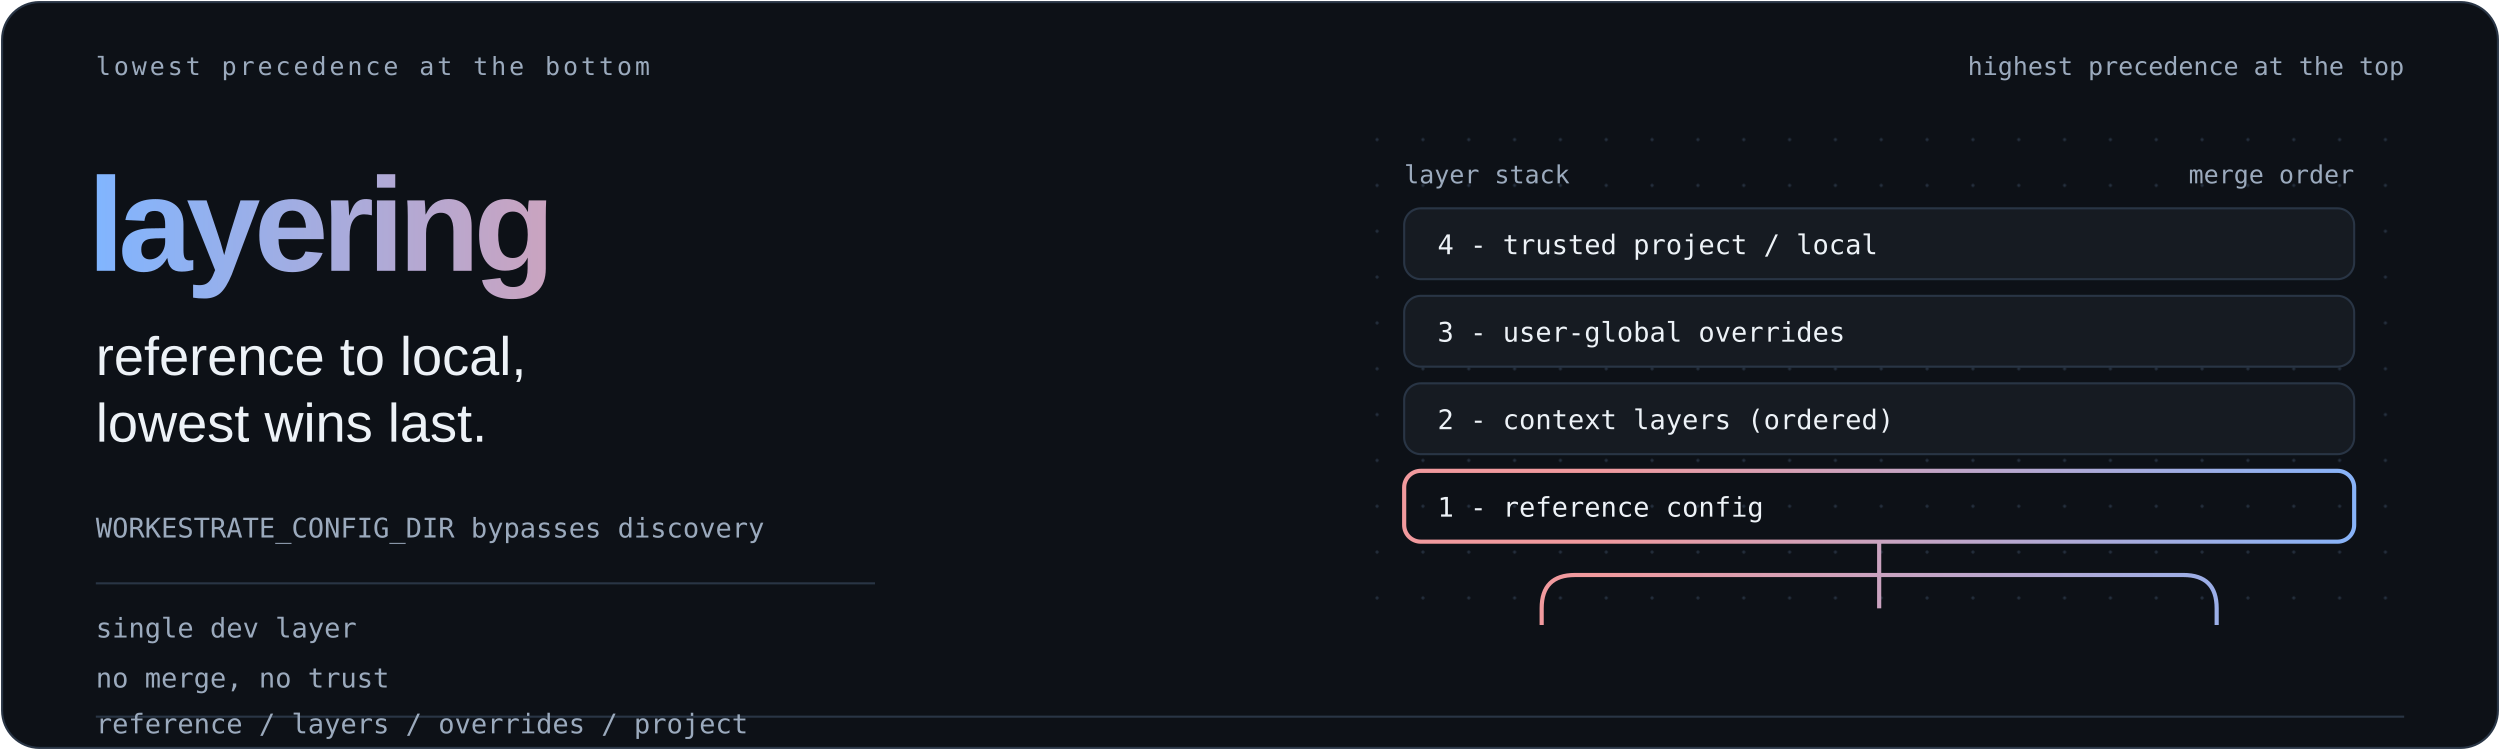
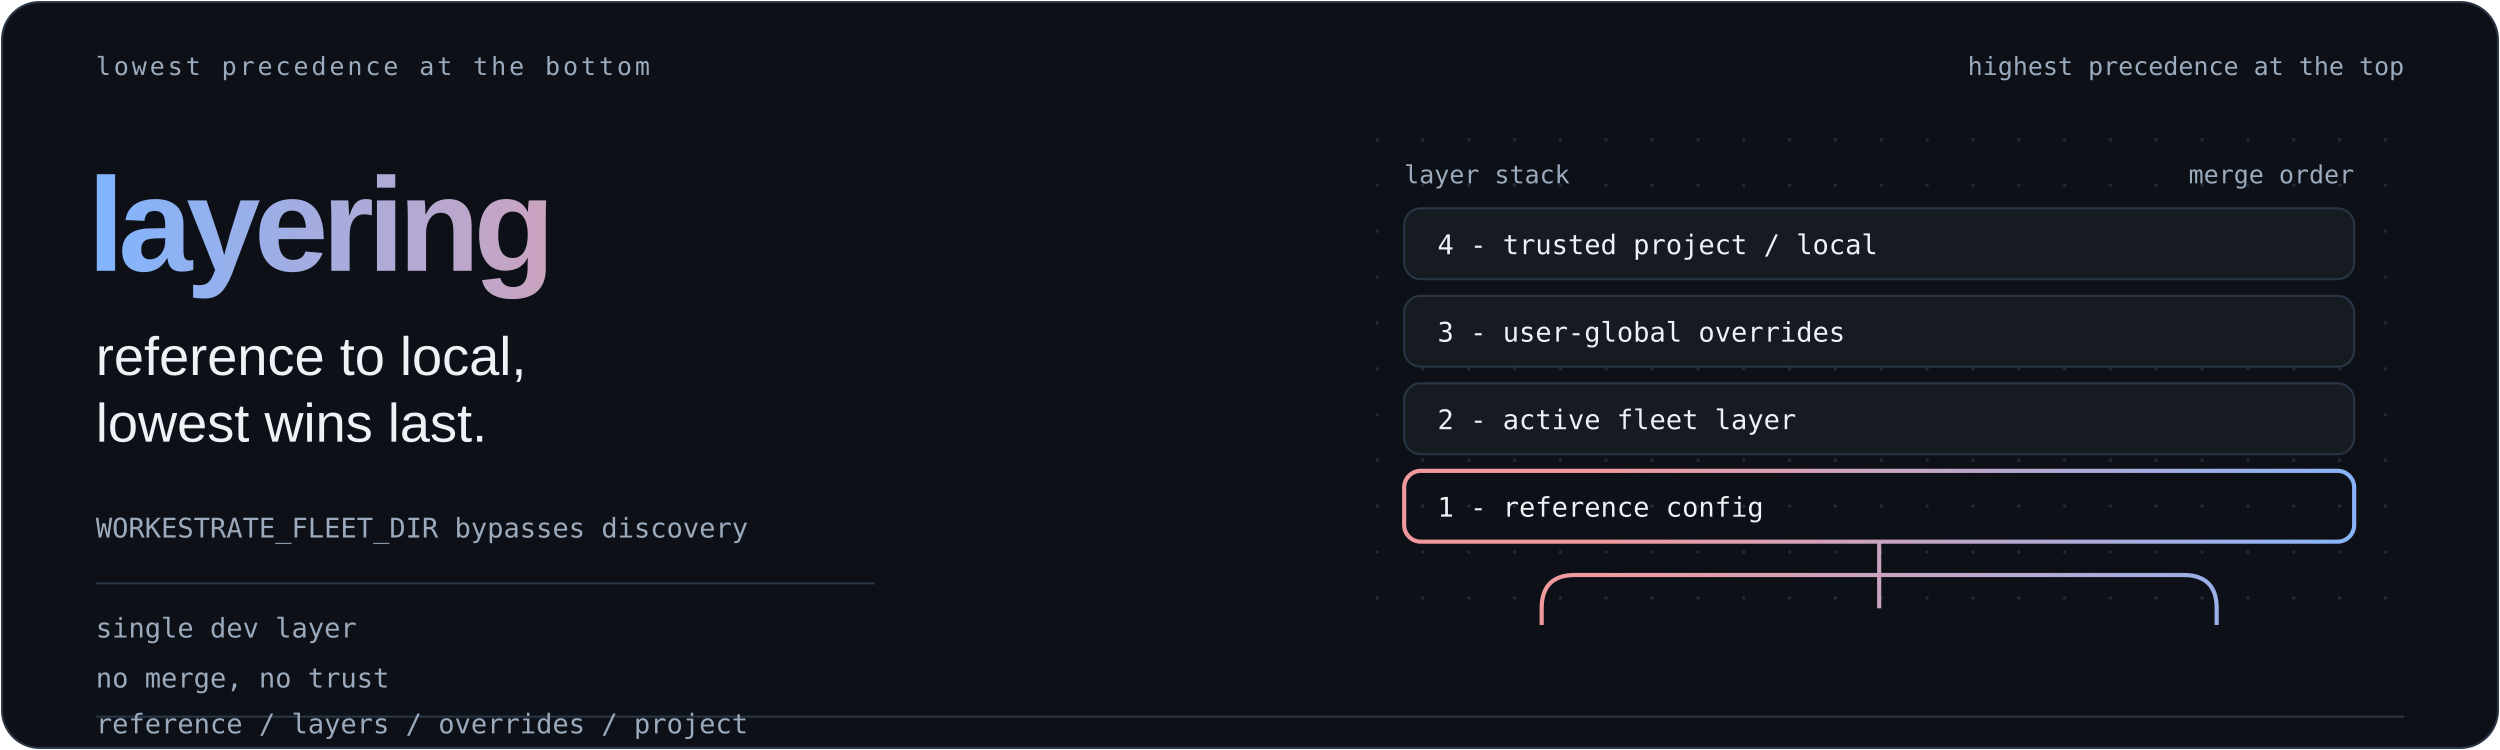
<svg xmlns="http://www.w3.org/2000/svg" width="1200" height="360" viewBox="0 0 1200 360" role="img" aria-labelledby="title desc">
  <defs>
    <linearGradient id="ink" x1="44" y1="0" x2="1156" y2="0" gradientUnits="userSpaceOnUse">
      <stop stop-color="#80b5ff" />
      <stop offset=".3" stop-color="#f19a9e" />
      <stop offset=".65" stop-color="#f19a9e" />
      <stop offset="1" stop-color="#80b5ff" />
    </linearGradient>
    <pattern id="dots" width="22" height="22" patternUnits="userSpaceOnUse">
      <circle cx="1" cy="1" r=".8" fill="#334256" />
    </pattern>
  </defs>
  <rect x="1" y="1" width="1198" height="358" rx="18" fill="#0d1117" stroke="#293545" />
  <g font-family="ui-monospace, 'DejaVu Sans Mono', monospace" font-size="12" fill="#9baabd">
    <text x="46" y="36" letter-spacing="1.4">lowest precedence at the bottom</text>
    <text x="1154" y="36" text-anchor="end">highest precedence at the top</text>
  </g>
  <rect x="650" y="60" width="504" height="240" rx="12" fill="url(#dots)" opacity=".55" />
  <g font-family="ui-monospace, 'DejaVu Sans Mono', monospace" font-size="12" fill="#9baabd">
    <text x="674" y="88">layer stack</text>
    <text x="1130" y="88" text-anchor="end">merge order</text>
  </g>
  <g font-family="ui-monospace, 'DejaVu Sans Mono', monospace" font-size="13" fill="#edf2f7">
    <rect x="674" y="100" width="456" height="34" rx="8" fill="#161b22" stroke="#293545" />
    <text x="690" y="122">4 - trusted project / local</text>
    <rect x="674" y="142" width="456" height="34" rx="8" fill="#161b22" stroke="#293545" />
    <text x="690" y="164">3 - user-global overrides</text>
    <rect x="674" y="184" width="456" height="34" rx="8" fill="#161b22" stroke="#293545" />
-     <text x="690" y="206">2 - context layers (ordered)</text>
+     <text x="690" y="206">2 - active fleet layer</text>
    <rect x="674" y="226" width="456" height="34" rx="8" fill="none" stroke="url(#ink)" stroke-width="2" />
    <text x="690" y="248">1 - reference config</text>
  </g>
  <path d="M902 260V292M902 276H756Q740 276 740 292V300M902 276H1048Q1064 276 1064 292V300" fill="none" stroke="url(#ink)" stroke-width="2" />
  <g font-family="Arial, Helvetica, sans-serif">
    <text x="42" y="130" font-size="64" font-weight="700" letter-spacing="-3" fill="url(#ink)">layering</text>
    <text x="46" y="180" font-size="26" fill="#edf2f7">reference to local,</text>
    <text x="46" y="212" font-size="26" fill="#edf2f7">lowest wins last.</text>
  </g>
-   <text x="46" y="258" font-family="ui-monospace, 'DejaVu Sans Mono', monospace" font-size="13" fill="#9baabd">WORKESTRATE_CONFIG_DIR bypasses discovery</text>
+   <text x="46" y="258" font-family="ui-monospace, 'DejaVu Sans Mono', monospace" font-size="13" fill="#9baabd">WORKESTRATE_FLEET_DIR bypasses discovery</text>
  <path d="M46 280H420" stroke="#293545" />
  <g font-family="ui-monospace, 'DejaVu Sans Mono', monospace" font-size="13" fill="#9baabd">
    <text x="46" y="306">single dev layer</text>
    <text x="46" y="330">no merge, no trust</text>
  </g>
  <path d="M46 344H1154" stroke="#293545" />
  <g font-family="ui-monospace, 'DejaVu Sans Mono', monospace" font-size="13" fill="#9baabd">
    <text x="46" y="352">reference / layers / overrides / project</text>
  </g>
</svg>
